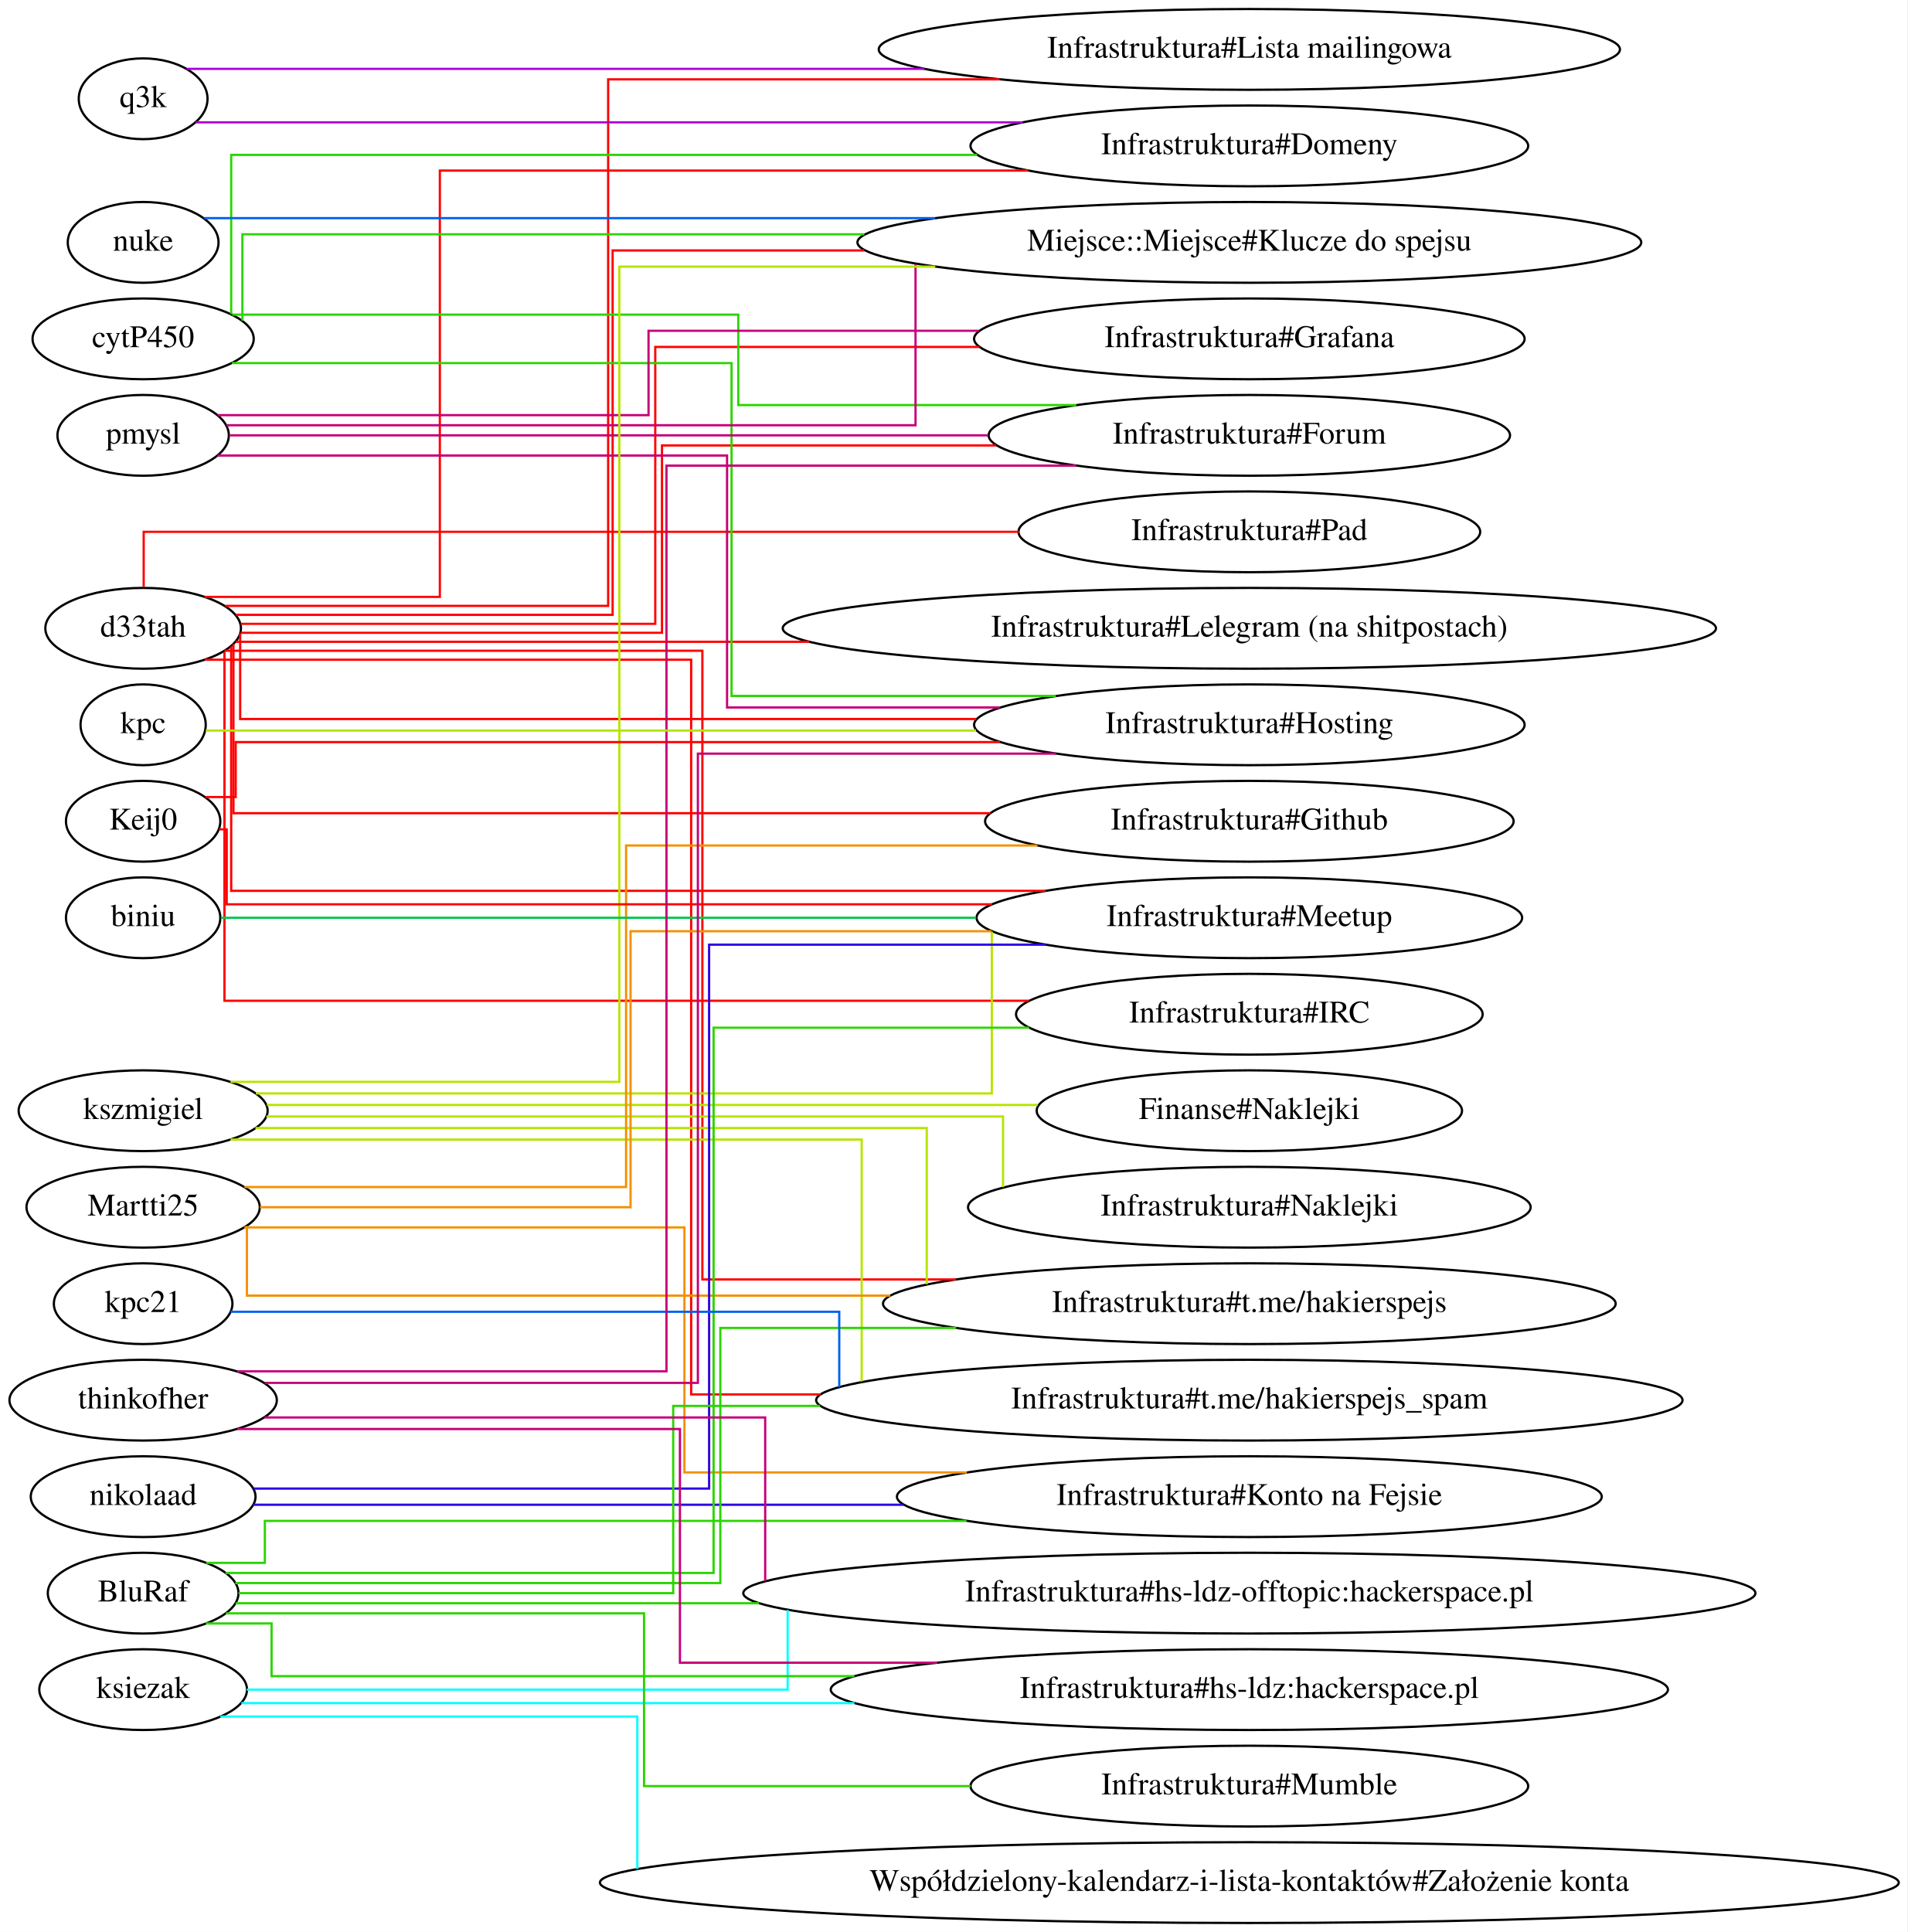
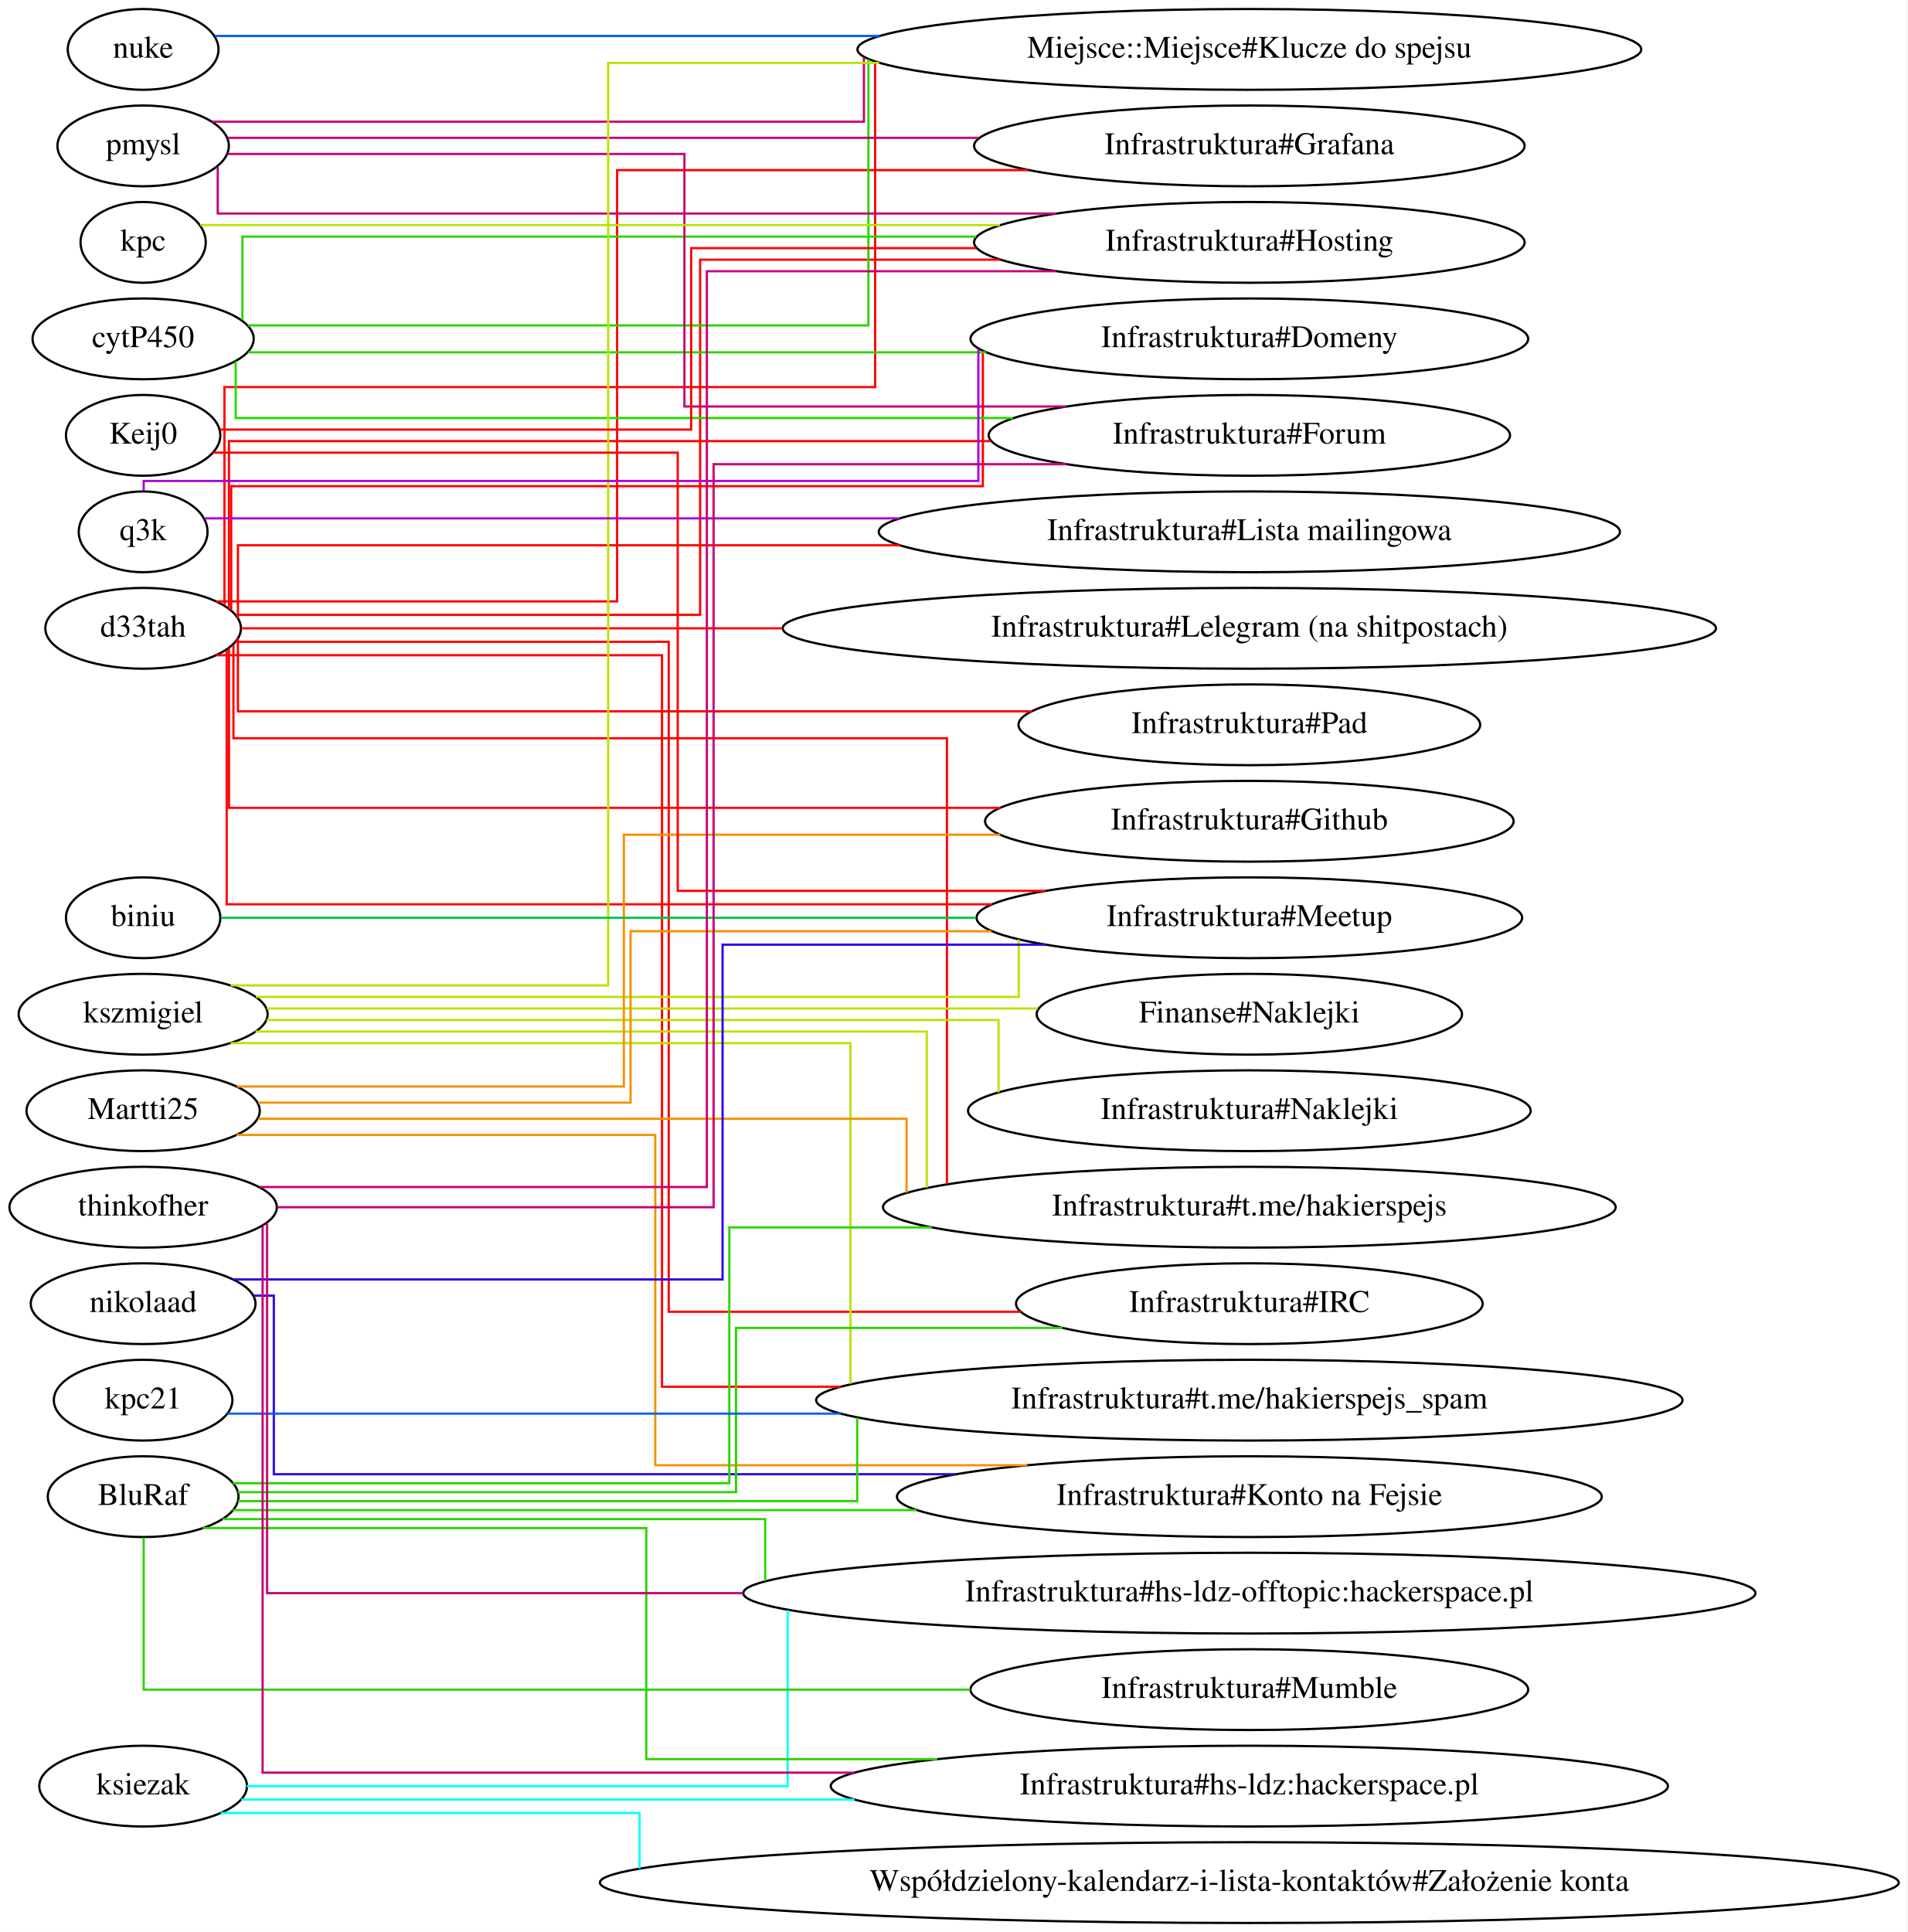
<svg xmlns="http://www.w3.org/2000/svg" width="850pt" height="861pt" viewBox="0.00 0.00 850.04 861.00">
  <g id="graph0" class="graph" transform="scale(1 1) rotate(0) translate(4 857)">
    <polygon fill="#ffffff" stroke="transparent" points="-4,4 -4,-857 846.038,-857 846.038,4 -4,4" />
    <g id="node1" class="node">
      <ellipse fill="none" stroke="#000000" cx="59.795" cy="-577" rx="43.592" ry="18" />
      <text text-anchor="middle" x="59.795" y="-573.3" font-family="Times,serif" font-size="14.00" fill="#000000">d33tah</text>
    </g>
    <g id="node2" class="node">
-       <ellipse fill="none" stroke="#000000" cx="552.814" cy="-749" rx="174.669" ry="18" />
-       <text text-anchor="middle" x="552.814" y="-745.3" font-family="Times,serif" font-size="14.00" fill="#000000">Miejsce::Miejsce#Klucze do spejsu</text>
+       <ellipse fill="none" stroke="#000000" cx="552.814" cy="-792" rx="122.678" ry="18" />
+       <text text-anchor="middle" x="552.814" y="-788.3" font-family="Times,serif" font-size="14.00" fill="#000000">Infrastruktura#Grafana</text>
    </g>
    <g id="edge1" class="edge">
-       <path fill="none" stroke="#ff0000" d="M101.135,-583C162.114,-583 269.038,-583 269.038,-583 269.038,-583 269.038,-745.4 269.038,-745.4 269.038,-745.4 321.432,-745.4 381.194,-745.4" />
+       <path fill="none" stroke="#ff0000" d="M92.338,-589C151.594,-589 271.038,-589 271.038,-589 271.038,-589 271.038,-781.2 271.038,-781.2 271.038,-781.2 373.006,-781.2 454.262,-781.2" />
    </g>
    <g id="node3" class="node">
-       <ellipse fill="none" stroke="#000000" cx="552.814" cy="-792" rx="124.278" ry="18" />
-       <text text-anchor="middle" x="552.814" y="-788.3" font-family="Times,serif" font-size="14.00" fill="#000000">Infrastruktura#Domeny</text>
+       <ellipse fill="none" stroke="#000000" cx="552.814" cy="-276" rx="103.981" ry="18" />
+       <text text-anchor="middle" x="552.814" y="-272.3" font-family="Times,serif" font-size="14.00" fill="#000000">Infrastruktura#IRC</text>
    </g>
    <g id="edge2" class="edge">
-       <path fill="none" stroke="#ff0000" d="M87.196,-591C125.93,-591 192.038,-591 192.038,-591 192.038,-591 192.038,-781 192.038,-781 192.038,-781 347.411,-781 454.23,-781" />
+       <path fill="none" stroke="#ff0000" d="M100.865,-571C168.045,-571 294.038,-571 294.038,-571 294.038,-571 294.038,-272.4 294.038,-272.4 294.038,-272.4 378.495,-272.4 450.91,-272.4" />
    </g>
    <g id="node4" class="node">
-       <ellipse fill="none" stroke="#000000" cx="552.814" cy="-405" rx="103.981" ry="18" />
-       <text text-anchor="middle" x="552.814" y="-401.3" font-family="Times,serif" font-size="14.00" fill="#000000">Infrastruktura#IRC</text>
+       <ellipse fill="none" stroke="#000000" cx="552.814" cy="-835" rx="174.669" ry="18" />
+       <text text-anchor="middle" x="552.814" y="-831.3" font-family="Times,serif" font-size="14.00" fill="#000000">Miejsce::Miejsce#Klucze do spejsu</text>
    </g>
    <g id="edge3" class="edge">
-       <path fill="none" stroke="#ff0000" d="M96.038,-566.616C96.038,-530.274 96.038,-411 96.038,-411 96.038,-411 320.296,-411 454.543,-411" />
+       <path fill="none" stroke="#ff0000" d="M96.038,-587.308C96.038,-614.214 96.038,-684.5 96.038,-684.5 96.038,-684.5 386.038,-684.5 386.038,-684.5 386.038,-684.5 386.038,-801.793 386.038,-829.284" />
    </g>
    <g id="node5" class="node">
+       <ellipse fill="none" stroke="#000000" cx="552.814" cy="-749" rx="122.678" ry="18" />
+       <text text-anchor="middle" x="552.814" y="-745.3" font-family="Times,serif" font-size="14.00" fill="#000000">Infrastruktura#Hosting</text>
+     </g>
+     <g id="edge4" class="edge">
+       <path fill="none" stroke="#ff0000" d="M101.066,-583C171.655,-583 308.038,-583 308.038,-583 308.038,-583 308.038,-741.286 308.038,-741.286 308.038,-741.286 376.866,-741.286 441.528,-741.286" />
+     </g>
+     <g id="node6" class="node">
      <ellipse fill="none" stroke="#000000" cx="552.814" cy="-663" rx="116.18" ry="18" />
      <text text-anchor="middle" x="552.814" y="-659.3" font-family="Times,serif" font-size="14.00" fill="#000000">Infrastruktura#Forum</text>
    </g>
-     <g id="edge4" class="edge">
-       <path fill="none" stroke="#ff0000" d="M103.29,-575C170.275,-575 291.038,-575 291.038,-575 291.038,-575 291.038,-658.5 291.038,-658.5 291.038,-658.5 369.048,-658.5 439.898,-658.5" />
-     </g>
-     <g id="node6" class="node">
+     <g id="edge5" class="edge">
+       <path fill="none" stroke="#ff0000" d="M98.038,-585.614C98.038,-606.93 98.038,-660.429 98.038,-660.429 98.038,-660.429 302.735,-660.429 437.467,-660.429" />
+     </g>
+     <g id="node7" class="node">
+       <ellipse fill="none" stroke="#000000" cx="552.814" cy="-534" rx="102.882" ry="18" />
+       <text text-anchor="middle" x="552.814" y="-530.3" font-family="Times,serif" font-size="14.00" fill="#000000">Infrastruktura#Pad</text>
+     </g>
+     <g id="edge6" class="edge">
+       <path fill="none" stroke="#ff0000" d="M102.038,-572.463C102.038,-562.583 102.038,-540 102.038,-540 102.038,-540 323.35,-540 455.834,-540" />
+     </g>
+     <g id="node8" class="node">
+       <ellipse fill="none" stroke="#000000" cx="552.814" cy="-577" rx="207.963" ry="18" />
+       <text text-anchor="middle" x="552.814" y="-573.3" font-family="Times,serif" font-size="14.00" fill="#000000">Infrastruktura#Lelegram (na shitpostach)</text>
+     </g>
+     <g id="edge7" class="edge">
+       <path fill="none" stroke="#ff0000" d="M103.547,-577C157.985,-577 254.753,-577 344.572,-577" />
+     </g>
+     <g id="node9" class="node">
      <ellipse fill="none" stroke="#000000" cx="552.814" cy="-448" rx="121.578" ry="18" />
      <text text-anchor="middle" x="552.814" y="-444.3" font-family="Times,serif" font-size="14.00" fill="#000000">Infrastruktura#Meetup</text>
    </g>
-     <g id="edge5" class="edge">
-       <path fill="none" stroke="#ff0000" d="M99.038,-568.958C99.038,-542.524 99.038,-460 99.038,-460 99.038,-460 329.653,-460 462.076,-460" />
-     </g>
-     <g id="node7" class="node">
+     <g id="edge8" class="edge">
+       <path fill="none" stroke="#ff0000" d="M97.038,-567.348C97.038,-538.352 97.038,-454 97.038,-454 97.038,-454 303.082,-454 438.096,-454" />
+     </g>
+     <g id="node10" class="node">
+       <ellipse fill="none" stroke="#000000" cx="552.814" cy="-491" rx="117.779" ry="18" />
+       <text text-anchor="middle" x="552.814" y="-487.3" font-family="Times,serif" font-size="14.00" fill="#000000">Infrastruktura#Github</text>
+     </g>
+     <g id="edge9" class="edge">
+       <path fill="none" stroke="#ff0000" d="M98.038,-568.133C98.038,-547.304 98.038,-497 98.038,-497 98.038,-497 307.228,-497 441.854,-497" />
+     </g>
+     <g id="node11" class="node">
+       <ellipse fill="none" stroke="#000000" cx="552.814" cy="-706" rx="124.278" ry="18" />
+       <text text-anchor="middle" x="552.814" y="-702.3" font-family="Times,serif" font-size="14.00" fill="#000000">Infrastruktura#Domeny</text>
+     </g>
+     <g id="edge10" class="edge">
+       <path fill="none" stroke="#ff0000" d="M99.038,-585.021C99.038,-602.063 99.038,-640.333 99.038,-640.333 99.038,-640.333 434.038,-640.333 434.038,-640.333 434.038,-640.333 434.038,-684.521 434.038,-700.401" />
+     </g>
+     <g id="node12" class="node">
      <ellipse fill="none" stroke="#000000" cx="552.814" cy="-233" rx="193.066" ry="18" />
      <text text-anchor="middle" x="552.814" y="-229.3" font-family="Times,serif" font-size="14.00" fill="#000000">Infrastruktura#t.me/hakierspejs_spam</text>
    </g>
-     <g id="edge6" class="edge">
-       <path fill="none" stroke="#ff0000" d="M87.338,-563C151.214,-563 304.038,-563 304.038,-563 304.038,-563 304.038,-235.571 304.038,-235.571 304.038,-235.571 328.333,-235.571 361.738,-235.571" />
-     </g>
-     <g id="node8" class="node">
-       <ellipse fill="none" stroke="#000000" cx="552.814" cy="-276" rx="163.271" ry="18" />
-       <text text-anchor="middle" x="552.814" y="-272.3" font-family="Times,serif" font-size="14.00" fill="#000000">Infrastruktura#t.me/hakierspejs</text>
-     </g>
-     <g id="edge7" class="edge">
-       <path fill="none" stroke="#ff0000" d="M96.037,-567C165.164,-567 309.038,-567 309.038,-567 309.038,-567 309.038,-286.8 309.038,-286.8 309.038,-286.8 364.176,-286.8 422.006,-286.8" />
-     </g>
-     <g id="node9" class="node">
-       <ellipse fill="none" stroke="#000000" cx="552.814" cy="-706" rx="122.678" ry="18" />
-       <text text-anchor="middle" x="552.814" y="-702.3" font-family="Times,serif" font-size="14.00" fill="#000000">Infrastruktura#Grafana</text>
-     </g>
-     <g id="edge8" class="edge">
-       <path fill="none" stroke="#ff0000" d="M103.263,-579C169.486,-579 288.038,-579 288.038,-579 288.038,-579 288.038,-702.4 288.038,-702.4 288.038,-702.4 362.49,-702.4 432.435,-702.4" />
-     </g>
-     <g id="node10" class="node">
-       <ellipse fill="none" stroke="#000000" cx="552.814" cy="-835" rx="165.171" ry="18" />
-       <text text-anchor="middle" x="552.814" y="-831.3" font-family="Times,serif" font-size="14.00" fill="#000000">Infrastruktura#Lista mailingowa</text>
-     </g>
-     <g id="edge9" class="edge">
-       <path fill="none" stroke="#ff0000" d="M96.369,-587C155.864,-587 267.038,-587 267.038,-587 267.038,-587 267.038,-821.667 267.038,-821.667 267.038,-821.667 361.266,-821.667 441.507,-821.667" />
-     </g>
-     <g id="node11" class="node">
-       <ellipse fill="none" stroke="#000000" cx="552.814" cy="-620" rx="102.882" ry="18" />
-       <text text-anchor="middle" x="552.814" y="-616.3" font-family="Times,serif" font-size="14.00" fill="#000000">Infrastruktura#Pad</text>
-     </g>
-     <g id="edge10" class="edge">
-       <path fill="none" stroke="#ff0000" d="M60.038,-595.485C60.038,-607.14 60.038,-620 60.038,-620 60.038,-620 305.693,-620 450.112,-620" />
-     </g>
-     <g id="node12" class="node">
-       <ellipse fill="none" stroke="#000000" cx="552.814" cy="-491" rx="117.779" ry="18" />
-       <text text-anchor="middle" x="552.814" y="-487.3" font-family="Times,serif" font-size="14.00" fill="#000000">Infrastruktura#Github</text>
-     </g>
    <g id="edge11" class="edge">
-       <path fill="none" stroke="#ff0000" d="M100.038,-569.975C100.038,-550.048 100.038,-494.6 100.038,-494.6 100.038,-494.6 303.242,-494.6 437.388,-494.6" />
+       <path fill="none" stroke="#ff0000" d="M92.436,-565C156.178,-565 291.038,-565 291.038,-565 291.038,-565 291.038,-239 291.038,-239 291.038,-239 326.145,-239 370.646,-239" />
    </g>
    <g id="node13" class="node">
-       <ellipse fill="none" stroke="#000000" cx="552.814" cy="-534" rx="122.678" ry="18" />
-       <text text-anchor="middle" x="552.814" y="-530.3" font-family="Times,serif" font-size="14.00" fill="#000000">Infrastruktura#Hosting</text>
+       <ellipse fill="none" stroke="#000000" cx="552.814" cy="-319" rx="163.271" ry="18" />
+       <text text-anchor="middle" x="552.814" y="-315.3" font-family="Times,serif" font-size="14.00" fill="#000000">Infrastruktura#t.me/hakierspejs</text>
    </g>
    <g id="edge12" class="edge">
-       <path fill="none" stroke="#ff0000" d="M103.038,-574.826C103.038,-566.429 103.038,-536.571 103.038,-536.571 103.038,-536.571 297.895,-536.571 431.098,-536.571" />
+       <path fill="none" stroke="#ff0000" d="M100.038,-569.77C100.038,-556.14 100.038,-528 100.038,-528 100.038,-528 418.038,-528 418.038,-528 418.038,-528 418.038,-371.536 418.038,-329.364" />
    </g>
    <g id="node14" class="node">
-       <ellipse fill="none" stroke="#000000" cx="552.814" cy="-577" rx="207.963" ry="18" />
-       <text text-anchor="middle" x="552.814" y="-573.3" font-family="Times,serif" font-size="14.00" fill="#000000">Infrastruktura#Lelegram (na shitpostach)</text>
+       <ellipse fill="none" stroke="#000000" cx="552.814" cy="-620" rx="165.171" ry="18" />
+       <text text-anchor="middle" x="552.814" y="-616.3" font-family="Times,serif" font-size="14.00" fill="#000000">Infrastruktura#Lista mailingowa</text>
    </g>
    <g id="edge13" class="edge">
-       <path fill="none" stroke="#ff0000" d="M100.981,-571C157.276,-571 262.067,-571 356.566,-571" />
+       <path fill="none" stroke="#ff0000" d="M102.038,-581.537C102.038,-591.417 102.038,-614 102.038,-614 102.038,-614 266.756,-614 397.051,-614" />
    </g>
    <g id="node15" class="node">
      <ellipse fill="none" stroke="#000000" cx="59.795" cy="-706" rx="49.291" ry="18" />
      <text text-anchor="middle" x="59.795" y="-702.3" font-family="Times,serif" font-size="14.00" fill="#000000">cytP450</text>
    </g>
+     <g id="edge16" class="edge">
+       <path fill="none" stroke="#2bd500" d="M106.452,-712C195.968,-712 383.038,-712 383.038,-712 383.038,-712 383.038,-808.711 383.038,-830.622" />
+     </g>
+     <g id="edge17" class="edge">
+       <path fill="none" stroke="#2bd500" d="M104.038,-714.359C104.038,-727.515 104.038,-751.571 104.038,-751.571 104.038,-751.571 298.173,-751.571 431.073,-751.571" />
+     </g>
    <g id="edge14" class="edge">
-       <path fill="none" stroke="#2bd500" d="M104.038,-714.117C104.038,-727.468 104.038,-752.6 104.038,-752.6 104.038,-752.6 254.539,-752.6 381.23,-752.6" />
-     </g>
-     <g id="edge16" class="edge">
-       <path fill="none" stroke="#2bd500" d="M99.038,-717.059C99.038,-739.441 99.038,-788 99.038,-788 99.038,-788 297.089,-788 431.508,-788" />
-     </g>
-     <g id="edge17" class="edge">
-       <path fill="none" stroke="#2bd500" d="M99.504,-716.8C173.498,-716.8 325.038,-716.8 325.038,-716.8 325.038,-716.8 325.038,-676.5 325.038,-676.5 325.038,-676.5 409.62,-676.5 475.699,-676.5" />
+       <path fill="none" stroke="#2bd500" d="M101.038,-695.983C101.038,-685.551 101.038,-670.714 101.038,-670.714 101.038,-670.714 313.966,-670.714 447.463,-670.714" />
    </g>
    <g id="edge15" class="edge">
-       <path fill="none" stroke="#2bd500" d="M99.339,-695.2C172.599,-695.2 322.038,-695.2 322.038,-695.2 322.038,-695.2 322.038,-546.857 322.038,-546.857 322.038,-546.857 401.005,-546.857 466.553,-546.857" />
+       <path fill="none" stroke="#2bd500" d="M106.621,-700C181.494,-700 330.42,-700 435.576,-700" />
    </g>
    <g id="node16" class="node">
-       <ellipse fill="none" stroke="#000000" cx="59.795" cy="-749" rx="33.595" ry="18" />
-       <text text-anchor="middle" x="59.795" y="-745.3" font-family="Times,serif" font-size="14.00" fill="#000000">nuke</text>
+       <ellipse fill="none" stroke="#000000" cx="59.795" cy="-835" rx="33.595" ry="18" />
+       <text text-anchor="middle" x="59.795" y="-831.3" font-family="Times,serif" font-size="14.00" fill="#000000">nuke</text>
    </g>
    <g id="edge18" class="edge">
-       <path fill="none" stroke="#0061f2" d="M87.004,-759.8C147.968,-759.8 299.076,-759.8 412.776,-759.8" />
+       <path fill="none" stroke="#0061f2" d="M91.763,-841C150.869,-841 280.969,-841 387.945,-841" />
    </g>
    <g id="node17" class="node">
-       <ellipse fill="none" stroke="#000000" cx="59.795" cy="-663" rx="38.194" ry="18" />
-       <text text-anchor="middle" x="59.795" y="-659.3" font-family="Times,serif" font-size="14.00" fill="#000000">pmysl</text>
+       <ellipse fill="none" stroke="#000000" cx="59.795" cy="-792" rx="38.194" ry="18" />
+       <text text-anchor="middle" x="59.795" y="-788.3" font-family="Times,serif" font-size="14.00" fill="#000000">pmysl</text>
+     </g>
+     <g id="edge20" class="edge">
+       <path fill="none" stroke="#c60077" d="M97.662,-795.6C168.294,-795.6 322.871,-795.6 432.235,-795.6" />
+     </g>
+     <g id="edge21" class="edge">
+       <path fill="none" stroke="#c60077" d="M90.597,-802.8C171.001,-802.8 381.038,-802.8 381.038,-802.8 381.038,-802.8 381.038,-823.247 381.038,-831.554" />
+     </g>
+     <g id="edge22" class="edge">
+       <path fill="none" stroke="#c60077" d="M93.038,-782.792C93.038,-773.928 93.038,-761.857 93.038,-761.857 93.038,-761.857 333.472,-761.857 466.603,-761.857" />
    </g>
    <g id="edge19" class="edge">
-       <path fill="none" stroke="#c60077" d="M96.962,-667.5C185.976,-667.5 404.038,-667.5 404.038,-667.5 404.038,-667.5 404.038,-717.742 404.038,-739.331" />
-     </g>
-     <g id="edge22" class="edge">
-       <path fill="none" stroke="#c60077" d="M98.481,-663C170.384,-663 327.208,-663 436.361,-663" />
-     </g>
-     <g id="edge20" class="edge">
-       <path fill="none" stroke="#c60077" d="M93.03,-672C155.685,-672 285.038,-672 285.038,-672 285.038,-672 285.038,-709.6 285.038,-709.6 285.038,-709.6 361.168,-709.6 432.243,-709.6" />
-     </g>
-     <g id="edge21" class="edge">
-       <path fill="none" stroke="#c60077" d="M93.019,-654C163.177,-654 320.038,-654 320.038,-654 320.038,-654 320.038,-541.714 320.038,-541.714 320.038,-541.714 381.692,-541.714 441.539,-541.714" />
+       <path fill="none" stroke="#c60077" d="M97.489,-788.4C165.339,-788.4 301.038,-788.4 301.038,-788.4 301.038,-788.4 301.038,-675.857 301.038,-675.857 301.038,-675.857 397.553,-675.857 471.069,-675.857" />
    </g>
    <g id="node18" class="node">
-       <ellipse fill="none" stroke="#000000" cx="59.795" cy="-362" rx="55.491" ry="18" />
-       <text text-anchor="middle" x="59.795" y="-358.3" font-family="Times,serif" font-size="14.00" fill="#000000">kszmigiel</text>
+       <ellipse fill="none" stroke="#000000" cx="59.795" cy="-405" rx="55.491" ry="18" />
+       <text text-anchor="middle" x="59.795" y="-401.3" font-family="Times,serif" font-size="14.00" fill="#000000">kszmigiel</text>
    </g>
    <g id="edge23" class="edge">
-       <path fill="none" stroke="#b6e400" d="M98.723,-374.857C159.996,-374.857 272.038,-374.857 272.038,-374.857 272.038,-374.857 272.038,-738.2 272.038,-738.2 272.038,-738.2 342.506,-738.2 412.837,-738.2" />
+       <path fill="none" stroke="#b6e400" d="M98.776,-417.857C158.809,-417.857 267.038,-417.857 267.038,-417.857 267.038,-417.857 267.038,-829 267.038,-829 267.038,-829 324.456,-829 387.818,-829" />
+     </g>
+     <g id="edge26" class="edge">
+       <path fill="none" stroke="#b6e400" d="M110.013,-412.714C215.412,-412.714 450.038,-412.714 450.038,-412.714 450.038,-412.714 450.038,-427.911 450.038,-438.358" />
+     </g>
+     <g id="edge27" class="edge">
+       <path fill="none" stroke="#b6e400" d="M98.766,-392.143C183.109,-392.143 375.038,-392.143 375.038,-392.143 375.038,-392.143 375.038,-271.385 375.038,-240.252" />
+     </g>
+     <g id="edge28" class="edge">
+       <path fill="none" stroke="#b6e400" d="M109.833,-397.286C206.402,-397.286 409.038,-397.286 409.038,-397.286 409.038,-397.286 409.038,-348.06 409.038,-327.677" />
+     </g>
+     <g id="node19" class="node">
+       <ellipse fill="none" stroke="#000000" cx="552.814" cy="-362" rx="125.378" ry="18" />
+       <text text-anchor="middle" x="552.814" y="-358.3" font-family="Times,serif" font-size="14.00" fill="#000000">Infrastruktura#Naklejki</text>
+     </g>
+     <g id="edge24" class="edge">
+       <path fill="none" stroke="#b6e400" d="M114.824,-402.429C220.402,-402.429 441.038,-402.429 441.038,-402.429 441.038,-402.429 441.038,-381.995 441.038,-370.181" />
+     </g>
+     <g id="node20" class="node">
+       <ellipse fill="none" stroke="#000000" cx="552.814" cy="-405" rx="94.783" ry="18" />
+       <text text-anchor="middle" x="552.814" y="-401.3" font-family="Times,serif" font-size="14.00" fill="#000000">Finanse#Naklejki</text>
    </g>
    <g id="edge25" class="edge">
-       <path fill="none" stroke="#b6e400" d="M110.022,-369.714C212.912,-369.714 438.038,-369.714 438.038,-369.714 438.038,-369.714 438.038,-423.402 438.038,-441.857" />
-     </g>
-     <g id="edge26" class="edge">
-       <path fill="none" stroke="#b6e400" d="M98.743,-349.143C184.088,-349.143 380.038,-349.143 380.038,-349.143 380.038,-349.143 380.038,-267.983 380.038,-241.353" />
-     </g>
-     <g id="edge27" class="edge">
-       <path fill="none" stroke="#b6e400" d="M109.833,-354.286C206.402,-354.286 409.038,-354.286 409.038,-354.286 409.038,-354.286 409.038,-305.06 409.038,-284.677" />
-     </g>
-     <g id="node19" class="node">
-       <ellipse fill="none" stroke="#000000" cx="552.814" cy="-362" rx="94.783" ry="18" />
-       <text text-anchor="middle" x="552.814" y="-358.3" font-family="Times,serif" font-size="14.00" fill="#000000">Finanse#Naklejki</text>
-     </g>
-     <g id="edge24" class="edge">
-       <path fill="none" stroke="#b6e400" d="M114.915,-364.571C198.086,-364.571 356.736,-364.571 458.512,-364.571" />
-     </g>
-     <g id="node20" class="node">
-       <ellipse fill="none" stroke="#000000" cx="552.814" cy="-319" rx="125.378" ry="18" />
-       <text text-anchor="middle" x="552.814" y="-315.3" font-family="Times,serif" font-size="14.00" fill="#000000">Infrastruktura#Naklejki</text>
-     </g>
-     <g id="edge28" class="edge">
-       <path fill="none" stroke="#b6e400" d="M114.704,-359.429C220.674,-359.429 443.038,-359.429 443.038,-359.429 443.038,-359.429 443.038,-339.883 443.038,-327.972" />
+       <path fill="none" stroke="#b6e400" d="M114.915,-407.571C198.086,-407.571 356.736,-407.571 458.512,-407.571" />
    </g>
    <g id="node21" class="node">
-       <ellipse fill="none" stroke="#000000" cx="59.795" cy="-104" rx="46.292" ry="18" />
-       <text text-anchor="middle" x="59.795" y="-100.3" font-family="Times,serif" font-size="14.00" fill="#000000">ksiezak</text>
+       <ellipse fill="none" stroke="#000000" cx="59.795" cy="-61" rx="46.292" ry="18" />
+       <text text-anchor="middle" x="59.795" y="-57.3" font-family="Times,serif" font-size="14.00" fill="#000000">ksiezak</text>
    </g>
    <g id="node22" class="node">
+       <ellipse fill="none" stroke="#000000" cx="552.814" cy="-61" rx="186.567" ry="18" />
+       <text text-anchor="middle" x="552.814" y="-57.3" font-family="Times,serif" font-size="14.00" fill="#000000">Infrastruktura#hs-ldz:hackerspace.pl</text>
+     </g>
+     <g id="edge29" class="edge">
+       <path fill="none" stroke="#00ffff" d="M103.547,-55C164.584,-55 278.833,-55 376.84,-55" />
+     </g>
+     <g id="node23" class="node">
      <ellipse fill="none" stroke="#000000" cx="552.814" cy="-147" rx="225.56" ry="18" />
      <text text-anchor="middle" x="552.814" y="-143.3" font-family="Times,serif" font-size="14.00" fill="#000000">Infrastruktura#hs-ldz-offtopic:hackerspace.pl</text>
    </g>
-     <g id="edge29" class="edge">
-       <path fill="none" stroke="#00ffff" d="M105.945,-104C187.142,-104 347.038,-104 347.038,-104 347.038,-104 347.038,-127.19 347.038,-139.51" />
-     </g>
-     <g id="node23" class="node">
+     <g id="edge30" class="edge">
+       <path fill="none" stroke="#00ffff" d="M105.945,-61C187.142,-61 347.038,-61 347.038,-61 347.038,-61 347.038,-118.321 347.038,-139.368" />
+     </g>
+     <g id="node24" class="node">
      <ellipse fill="none" stroke="#000000" cx="552.814" cy="-18" rx="289.449" ry="18" />
      <text text-anchor="middle" x="552.814" y="-14.3" font-family="Times,serif" font-size="14.00" fill="#000000">Współdzielony-kalendarz-i-lista-kontaktów#Założenie konta</text>
    </g>
-     <g id="edge30" class="edge">
-       <path fill="none" stroke="#00ffff" d="M94.208,-92C156.151,-92 280.038,-92 280.038,-92 280.038,-92 280.038,-41.729 280.038,-24.056" />
-     </g>
-     <g id="node24" class="node">
-       <ellipse fill="none" stroke="#000000" cx="552.814" cy="-104" rx="186.567" ry="18" />
-       <text text-anchor="middle" x="552.814" y="-100.3" font-family="Times,serif" font-size="14.00" fill="#000000">Infrastruktura#hs-ldz:hackerspace.pl</text>
-     </g>
    <g id="edge31" class="edge">
-       <path fill="none" stroke="#00ffff" d="M103.547,-98C164.584,-98 278.833,-98 376.84,-98" />
+       <path fill="none" stroke="#00ffff" d="M94.364,-49C156.589,-49 281.038,-49 281.038,-49 281.038,-49 281.038,-33.332 281.038,-24.273" />
    </g>
    <g id="node25" class="node">
-       <ellipse fill="none" stroke="#000000" cx="59.795" cy="-813" rx="28.695" ry="18" />
-       <text text-anchor="middle" x="59.795" y="-809.3" font-family="Times,serif" font-size="14.00" fill="#000000">q3k</text>
+       <ellipse fill="none" stroke="#000000" cx="59.795" cy="-620" rx="28.695" ry="18" />
+       <text text-anchor="middle" x="59.795" y="-616.3" font-family="Times,serif" font-size="14.00" fill="#000000">q3k</text>
+     </g>
+     <g id="edge32" class="edge">
+       <path fill="none" stroke="#ab00d5" d="M60.038,-638.296C60.038,-640.874 60.038,-642.667 60.038,-642.667 60.038,-642.667 432.038,-642.667 432.038,-642.667 432.038,-642.667 432.038,-686.923 432.038,-701.445" />
    </g>
    <g id="edge33" class="edge">
-       <path fill="none" stroke="#ab00d5" d="M83.242,-802.5C148.354,-802.5 334.301,-802.5 451.726,-802.5" />
-     </g>
-     <g id="edge32" class="edge">
-       <path fill="none" stroke="#ab00d5" d="M79.122,-826.333C133.154,-826.333 289.575,-826.333 408.012,-826.333" />
+       <path fill="none" stroke="#ab00d5" d="M87.004,-626C145.192,-626 285.503,-626 397.025,-626" />
    </g>
    <g id="node26" class="node">
-       <ellipse fill="none" stroke="#000000" cx="59.795" cy="-319" rx="51.991" ry="18" />
-       <text text-anchor="middle" x="59.795" y="-315.3" font-family="Times,serif" font-size="14.00" fill="#000000">Martti25</text>
+       <ellipse fill="none" stroke="#000000" cx="59.795" cy="-362" rx="51.991" ry="18" />
+       <text text-anchor="middle" x="59.795" y="-358.3" font-family="Times,serif" font-size="14.00" fill="#000000">Martti25</text>
    </g>
    <g id="edge34" class="edge">
-       <path fill="none" stroke="#f29100" d="M111.83,-319C176.099,-319 277.038,-319 277.038,-319 277.038,-319 277.038,-442 277.038,-442 277.038,-442 362.187,-442 437.857,-442" />
+       <path fill="none" stroke="#f29100" d="M111.003,-365.6C175.23,-365.6 277.038,-365.6 277.038,-365.6 277.038,-365.6 277.038,-442 277.038,-442 277.038,-442 362.187,-442 437.857,-442" />
+     </g>
+     <g id="edge35" class="edge">
+       <path fill="none" stroke="#f29100" d="M101.612,-372.8C163.96,-372.8 274.038,-372.8 274.038,-372.8 274.038,-372.8 274.038,-485 274.038,-485 274.038,-485 364.092,-485 441.833,-485" />
    </g>
    <g id="edge36" class="edge">
-       <path fill="none" stroke="#f29100" d="M106.038,-310.644C106.038,-299.079 106.038,-279.6 106.038,-279.6 106.038,-279.6 264.582,-279.6 392.779,-279.6" />
-     </g>
-     <g id="edge37" class="edge">
-       <path fill="none" stroke="#f29100" d="M104.917,-328C168.033,-328 275.038,-328 275.038,-328 275.038,-328 275.038,-480.2 275.038,-480.2 275.038,-480.2 377.856,-480.2 458.384,-480.2" />
+       <path fill="none" stroke="#f29100" d="M111.101,-358.4C206.151,-358.4 400.038,-358.4 400.038,-358.4 400.038,-358.4 400.038,-336.697 400.038,-325.506" />
    </g>
    <g id="node27" class="node">
      <ellipse fill="none" stroke="#000000" cx="552.814" cy="-190" rx="157.072" ry="18" />
      <text text-anchor="middle" x="552.814" y="-186.3" font-family="Times,serif" font-size="14.00" fill="#000000">Infrastruktura#Konto na Fejsie</text>
    </g>
-     <g id="edge35" class="edge">
-       <path fill="none" stroke="#f29100" d="M104.888,-310C174.712,-310 301.038,-310 301.038,-310 301.038,-310 301.038,-200.8 301.038,-200.8 301.038,-200.8 363.982,-200.8 426.926,-200.8" />
+     <g id="edge37" class="edge">
+       <path fill="none" stroke="#f29100" d="M101.393,-351.2C167.226,-351.2 288.038,-351.2 288.038,-351.2 288.038,-351.2 288.038,-204 288.038,-204 288.038,-204 378.639,-204 453.844,-204" />
    </g>
    <g id="node28" class="node">
      <ellipse fill="none" stroke="#000000" cx="59.795" cy="-448" rx="34.394" ry="18" />
      <text text-anchor="middle" x="59.795" y="-444.3" font-family="Times,serif" font-size="14.00" fill="#000000">biniu</text>
    </g>
    <g id="edge38" class="edge">
      <path fill="none" stroke="#00c64f" d="M94.463,-448C163.286,-448 320.086,-448 431.067,-448" />
    </g>
    <g id="node29" class="node">
-       <ellipse fill="none" stroke="#000000" cx="59.795" cy="-190" rx="50.091" ry="18" />
-       <text text-anchor="middle" x="59.795" y="-186.3" font-family="Times,serif" font-size="14.00" fill="#000000">nikolaad</text>
+       <ellipse fill="none" stroke="#000000" cx="59.795" cy="-276" rx="50.091" ry="18" />
+       <text text-anchor="middle" x="59.795" y="-272.3" font-family="Times,serif" font-size="14.00" fill="#000000">nikolaad</text>
    </g>
    <g id="edge39" class="edge">
-       <path fill="none" stroke="#2e00e4" d="M109.029,-193.6C182.436,-193.6 312.038,-193.6 312.038,-193.6 312.038,-193.6 312.038,-436 312.038,-436 312.038,-436 393.877,-436 462.13,-436" />
+       <path fill="none" stroke="#2e00e4" d="M99.862,-286.8C172.398,-286.8 318.038,-286.8 318.038,-286.8 318.038,-286.8 318.038,-436 318.038,-436 318.038,-436 395.978,-436 462.043,-436" />
    </g>
    <g id="edge40" class="edge">
-       <path fill="none" stroke="#2e00e4" d="M108.87,-186.4C175.849,-186.4 298.95,-186.4 398.563,-186.4" />
+       <path fill="none" stroke="#2e00e4" d="M108.938,-279.6C114.398,-279.6 118.038,-279.6 118.038,-279.6 118.038,-279.6 118.038,-200 118.038,-200 118.038,-200 293.76,-200 421.777,-200" />
    </g>
    <g id="node30" class="node">
-       <ellipse fill="none" stroke="#000000" cx="59.795" cy="-491" rx="34.394" ry="18" />
-       <text text-anchor="middle" x="59.795" y="-487.3" font-family="Times,serif" font-size="14.00" fill="#000000">Keij0</text>
+       <ellipse fill="none" stroke="#000000" cx="59.795" cy="-663" rx="34.394" ry="18" />
+       <text text-anchor="middle" x="59.795" y="-659.3" font-family="Times,serif" font-size="14.00" fill="#000000">Keij0</text>
+     </g>
+     <g id="edge42" class="edge">
+       <path fill="none" stroke="#ff0000" d="M94.013,-665.571C161.232,-665.571 304.038,-665.571 304.038,-665.571 304.038,-665.571 304.038,-746.429 304.038,-746.429 304.038,-746.429 367.944,-746.429 430.977,-746.429" />
    </g>
    <g id="edge41" class="edge">
-       <path fill="none" stroke="#ff0000" d="M93.601,-487.4C95.729,-487.4 97.038,-487.4 97.038,-487.4 97.038,-487.4 97.038,-454 97.038,-454 97.038,-454 303.082,-454 438.096,-454" />
-     </g>
-     <g id="edge42" class="edge">
-       <path fill="none" stroke="#ff0000" d="M87.533,-501.8C94.994,-501.8 101.038,-501.8 101.038,-501.8 101.038,-501.8 101.038,-526.286 101.038,-526.286 101.038,-526.286 307.952,-526.286 441.718,-526.286" />
+       <path fill="none" stroke="#ff0000" d="M90.941,-655.286C155.52,-655.286 298.038,-655.286 298.038,-655.286 298.038,-655.286 298.038,-460 298.038,-460 298.038,-460 388.745,-460 461.913,-460" />
    </g>
    <g id="node31" class="node">
-       <ellipse fill="none" stroke="#000000" cx="59.795" cy="-147" rx="42.494" ry="18" />
-       <text text-anchor="middle" x="59.795" y="-143.3" font-family="Times,serif" font-size="14.00" fill="#000000">BluRaf</text>
+       <ellipse fill="none" stroke="#000000" cx="59.795" cy="-190" rx="42.494" ry="18" />
+       <text text-anchor="middle" x="59.795" y="-186.3" font-family="Times,serif" font-size="14.00" fill="#000000">BluRaf</text>
    </g>
    <g id="edge44" class="edge">
-       <path fill="none" stroke="#2bd500" d="M96.492,-156C166.9,-156 314.038,-156 314.038,-156 314.038,-156 314.038,-399 314.038,-399 314.038,-399 388.803,-399 454.661,-399" />
+       <path fill="none" stroke="#2bd500" d="M101.957,-192C176.56,-192 324.038,-192 324.038,-192 324.038,-192 324.038,-265.2 324.038,-265.2 324.038,-265.2 404.161,-265.2 469.573,-265.2" />
+     </g>
+     <g id="edge48" class="edge">
+       <path fill="none" stroke="#2bd500" d="M102.055,-188C188.623,-188 378.038,-188 378.038,-188 378.038,-188 378.038,-212.269 378.038,-225.162" />
+     </g>
+     <g id="edge49" class="edge">
+       <path fill="none" stroke="#2bd500" d="M99.756,-196C172.938,-196 321.038,-196 321.038,-196 321.038,-196 321.038,-310 321.038,-310 321.038,-310 363.057,-310 411.312,-310" />
+     </g>
+     <g id="edge45" class="edge">
+       <path fill="none" stroke="#2bd500" d="M86.399,-176C145.799,-176 284.038,-176 284.038,-176 284.038,-176 284.038,-73 284.038,-73 284.038,-73 348.119,-73 413.702,-73" />
    </g>
    <g id="edge46" class="edge">
-       <path fill="none" stroke="#2bd500" d="M102.303,-147C170.319,-147 296.038,-147 296.038,-147 296.038,-147 296.038,-230.429 296.038,-230.429 296.038,-230.429 324.014,-230.429 361.498,-230.429" />
+       <path fill="none" stroke="#2bd500" d="M95.189,-180C169.931,-180 337.038,-180 337.038,-180 337.038,-180 337.038,-161.822 337.038,-152.449" />
+     </g>
+     <g id="edge43" class="edge">
+       <path fill="none" stroke="#2bd500" d="M99.723,-184C165.343,-184 299.213,-184 404.507,-184" />
+     </g>
+     <g id="node32" class="node">
+       <ellipse fill="none" stroke="#000000" cx="552.814" cy="-104" rx="124.278" ry="18" />
+       <text text-anchor="middle" x="552.814" y="-100.3" font-family="Times,serif" font-size="14.00" fill="#000000">Infrastruktura#Mumble</text>
    </g>
    <g id="edge47" class="edge">
-       <path fill="none" stroke="#2bd500" d="M100.84,-151.5C173.467,-151.5 317.038,-151.5 317.038,-151.5 317.038,-151.5 317.038,-265.2 317.038,-265.2 317.038,-265.2 367.771,-265.2 422.169,-265.2" />
-     </g>
-     <g id="edge43" class="edge">
-       <path fill="none" stroke="#2bd500" d="M100.981,-142.5C152.879,-142.5 245.993,-142.5 334.262,-142.5" />
-     </g>
-     <g id="edge49" class="edge">
-       <path fill="none" stroke="#2bd500" d="M87.746,-133.5C102.276,-133.5 117.038,-133.5 117.038,-133.5 117.038,-133.5 117.038,-110 117.038,-110 117.038,-110 255.879,-110 376.823,-110" />
-     </g>
-     <g id="edge45" class="edge">
-       <path fill="none" stroke="#2bd500" d="M87.87,-160.5C101.105,-160.5 114.038,-160.5 114.038,-160.5 114.038,-160.5 114.038,-179.2 114.038,-179.2 114.038,-179.2 297.144,-179.2 426.784,-179.2" />
-     </g>
-     <g id="node32" class="node">
-       <ellipse fill="none" stroke="#000000" cx="552.814" cy="-61" rx="124.278" ry="18" />
-       <text text-anchor="middle" x="552.814" y="-57.3" font-family="Times,serif" font-size="14.00" fill="#000000">Infrastruktura#Mumble</text>
-     </g>
-     <g id="edge48" class="edge">
-       <path fill="none" stroke="#2bd500" d="M96.659,-138C160.066,-138 283.038,-138 283.038,-138 283.038,-138 283.038,-61 283.038,-61 283.038,-61 357.783,-61 428.586,-61" />
+       <path fill="none" stroke="#2bd500" d="M60.038,-171.762C60.038,-146.517 60.038,-104 60.038,-104 60.038,-104 282.485,-104 428.466,-104" />
    </g>
    <g id="node33" class="node">
-       <ellipse fill="none" stroke="#000000" cx="59.795" cy="-276" rx="39.794" ry="18" />
-       <text text-anchor="middle" x="59.795" y="-272.3" font-family="Times,serif" font-size="14.00" fill="#000000">kpc21</text>
+       <ellipse fill="none" stroke="#000000" cx="59.795" cy="-233" rx="39.794" ry="18" />
+       <text text-anchor="middle" x="59.795" y="-229.3" font-family="Times,serif" font-size="14.00" fill="#000000">kpc21</text>
    </g>
    <g id="edge50" class="edge">
-       <path fill="none" stroke="#0061f2" d="M98.773,-272.4C182.098,-272.4 370.038,-272.4 370.038,-272.4 370.038,-272.4 370.038,-249.773 370.038,-238.814" />
+       <path fill="none" stroke="#0061f2" d="M97.256,-227C155.288,-227 270.678,-227 370.8,-227" />
    </g>
    <g id="node34" class="node">
-       <ellipse fill="none" stroke="#000000" cx="59.795" cy="-233" rx="59.59" ry="18" />
-       <text text-anchor="middle" x="59.795" y="-229.3" font-family="Times,serif" font-size="14.00" fill="#000000">thinkofher</text>
+       <ellipse fill="none" stroke="#000000" cx="59.795" cy="-319" rx="59.59" ry="18" />
+       <text text-anchor="middle" x="59.795" y="-315.3" font-family="Times,serif" font-size="14.00" fill="#000000">thinkofher</text>
+     </g>
+     <g id="edge52" class="edge">
+       <path fill="none" stroke="#c60077" d="M111.853,-328C185.443,-328 311.038,-328 311.038,-328 311.038,-328 311.038,-736.143 311.038,-736.143 311.038,-736.143 397.117,-736.143 466.551,-736.143" />
+     </g>
+     <g id="edge51" class="edge">
+       <path fill="none" stroke="#c60077" d="M119.725,-319C194.89,-319 314.038,-319 314.038,-319 314.038,-319 314.038,-650.143 314.038,-650.143 314.038,-650.143 402.137,-650.143 471.308,-650.143" />
+     </g>
+     <g id="edge53" class="edge">
+       <path fill="none" stroke="#c60077" d="M113.038,-310.615C113.038,-266.89 113.038,-67 113.038,-67 113.038,-67 254.369,-67 376.791,-67" />
    </g>
    <g id="edge54" class="edge">
-       <path fill="none" stroke="#c60077" d="M101.763,-245.857C168.916,-245.857 293.038,-245.857 293.038,-245.857 293.038,-245.857 293.038,-649.5 293.038,-649.5 293.038,-649.5 399.001,-649.5 475.576,-649.5" />
-     </g>
-     <g id="edge52" class="edge">
-       <path fill="none" stroke="#c60077" d="M114.053,-240.714C186.833,-240.714 307.038,-240.714 307.038,-240.714 307.038,-240.714 307.038,-521.143 307.038,-521.143 307.038,-521.143 395.69,-521.143 466.508,-521.143" />
-     </g>
-     <g id="edge51" class="edge">
-       <path fill="none" stroke="#c60077" d="M113.908,-225.286C194.591,-225.286 337.038,-225.286 337.038,-225.286 337.038,-225.286 337.038,-170.068 337.038,-152.381" />
-     </g>
-     <g id="edge53" class="edge">
-       <path fill="none" stroke="#c60077" d="M101.742,-220.143C170.356,-220.143 299.038,-220.143 299.038,-220.143 299.038,-220.143 299.038,-116 299.038,-116 299.038,-116 354.567,-116 413.675,-116" />
+       <path fill="none" stroke="#c60077" d="M115.038,-312.044C115.038,-279.866 115.038,-147 115.038,-147 115.038,-147 220.039,-147 327.193,-147" />
    </g>
    <g id="node35" class="node">
-       <ellipse fill="none" stroke="#000000" cx="59.795" cy="-534" rx="27.895" ry="18" />
-       <text text-anchor="middle" x="59.795" y="-530.3" font-family="Times,serif" font-size="14.00" fill="#000000">kpc</text>
+       <ellipse fill="none" stroke="#000000" cx="59.795" cy="-749" rx="27.895" ry="18" />
+       <text text-anchor="middle" x="59.795" y="-745.3" font-family="Times,serif" font-size="14.00" fill="#000000">kpc</text>
    </g>
    <g id="edge55" class="edge">
-       <path fill="none" stroke="#b6e400" d="M87.714,-531.429C152.491,-531.429 316.219,-531.429 430.993,-531.429" />
+       <path fill="none" stroke="#b6e400" d="M85.263,-756.714C150.234,-756.714 325.223,-756.714 441.715,-756.714" />
    </g>
  </g>
</svg>
